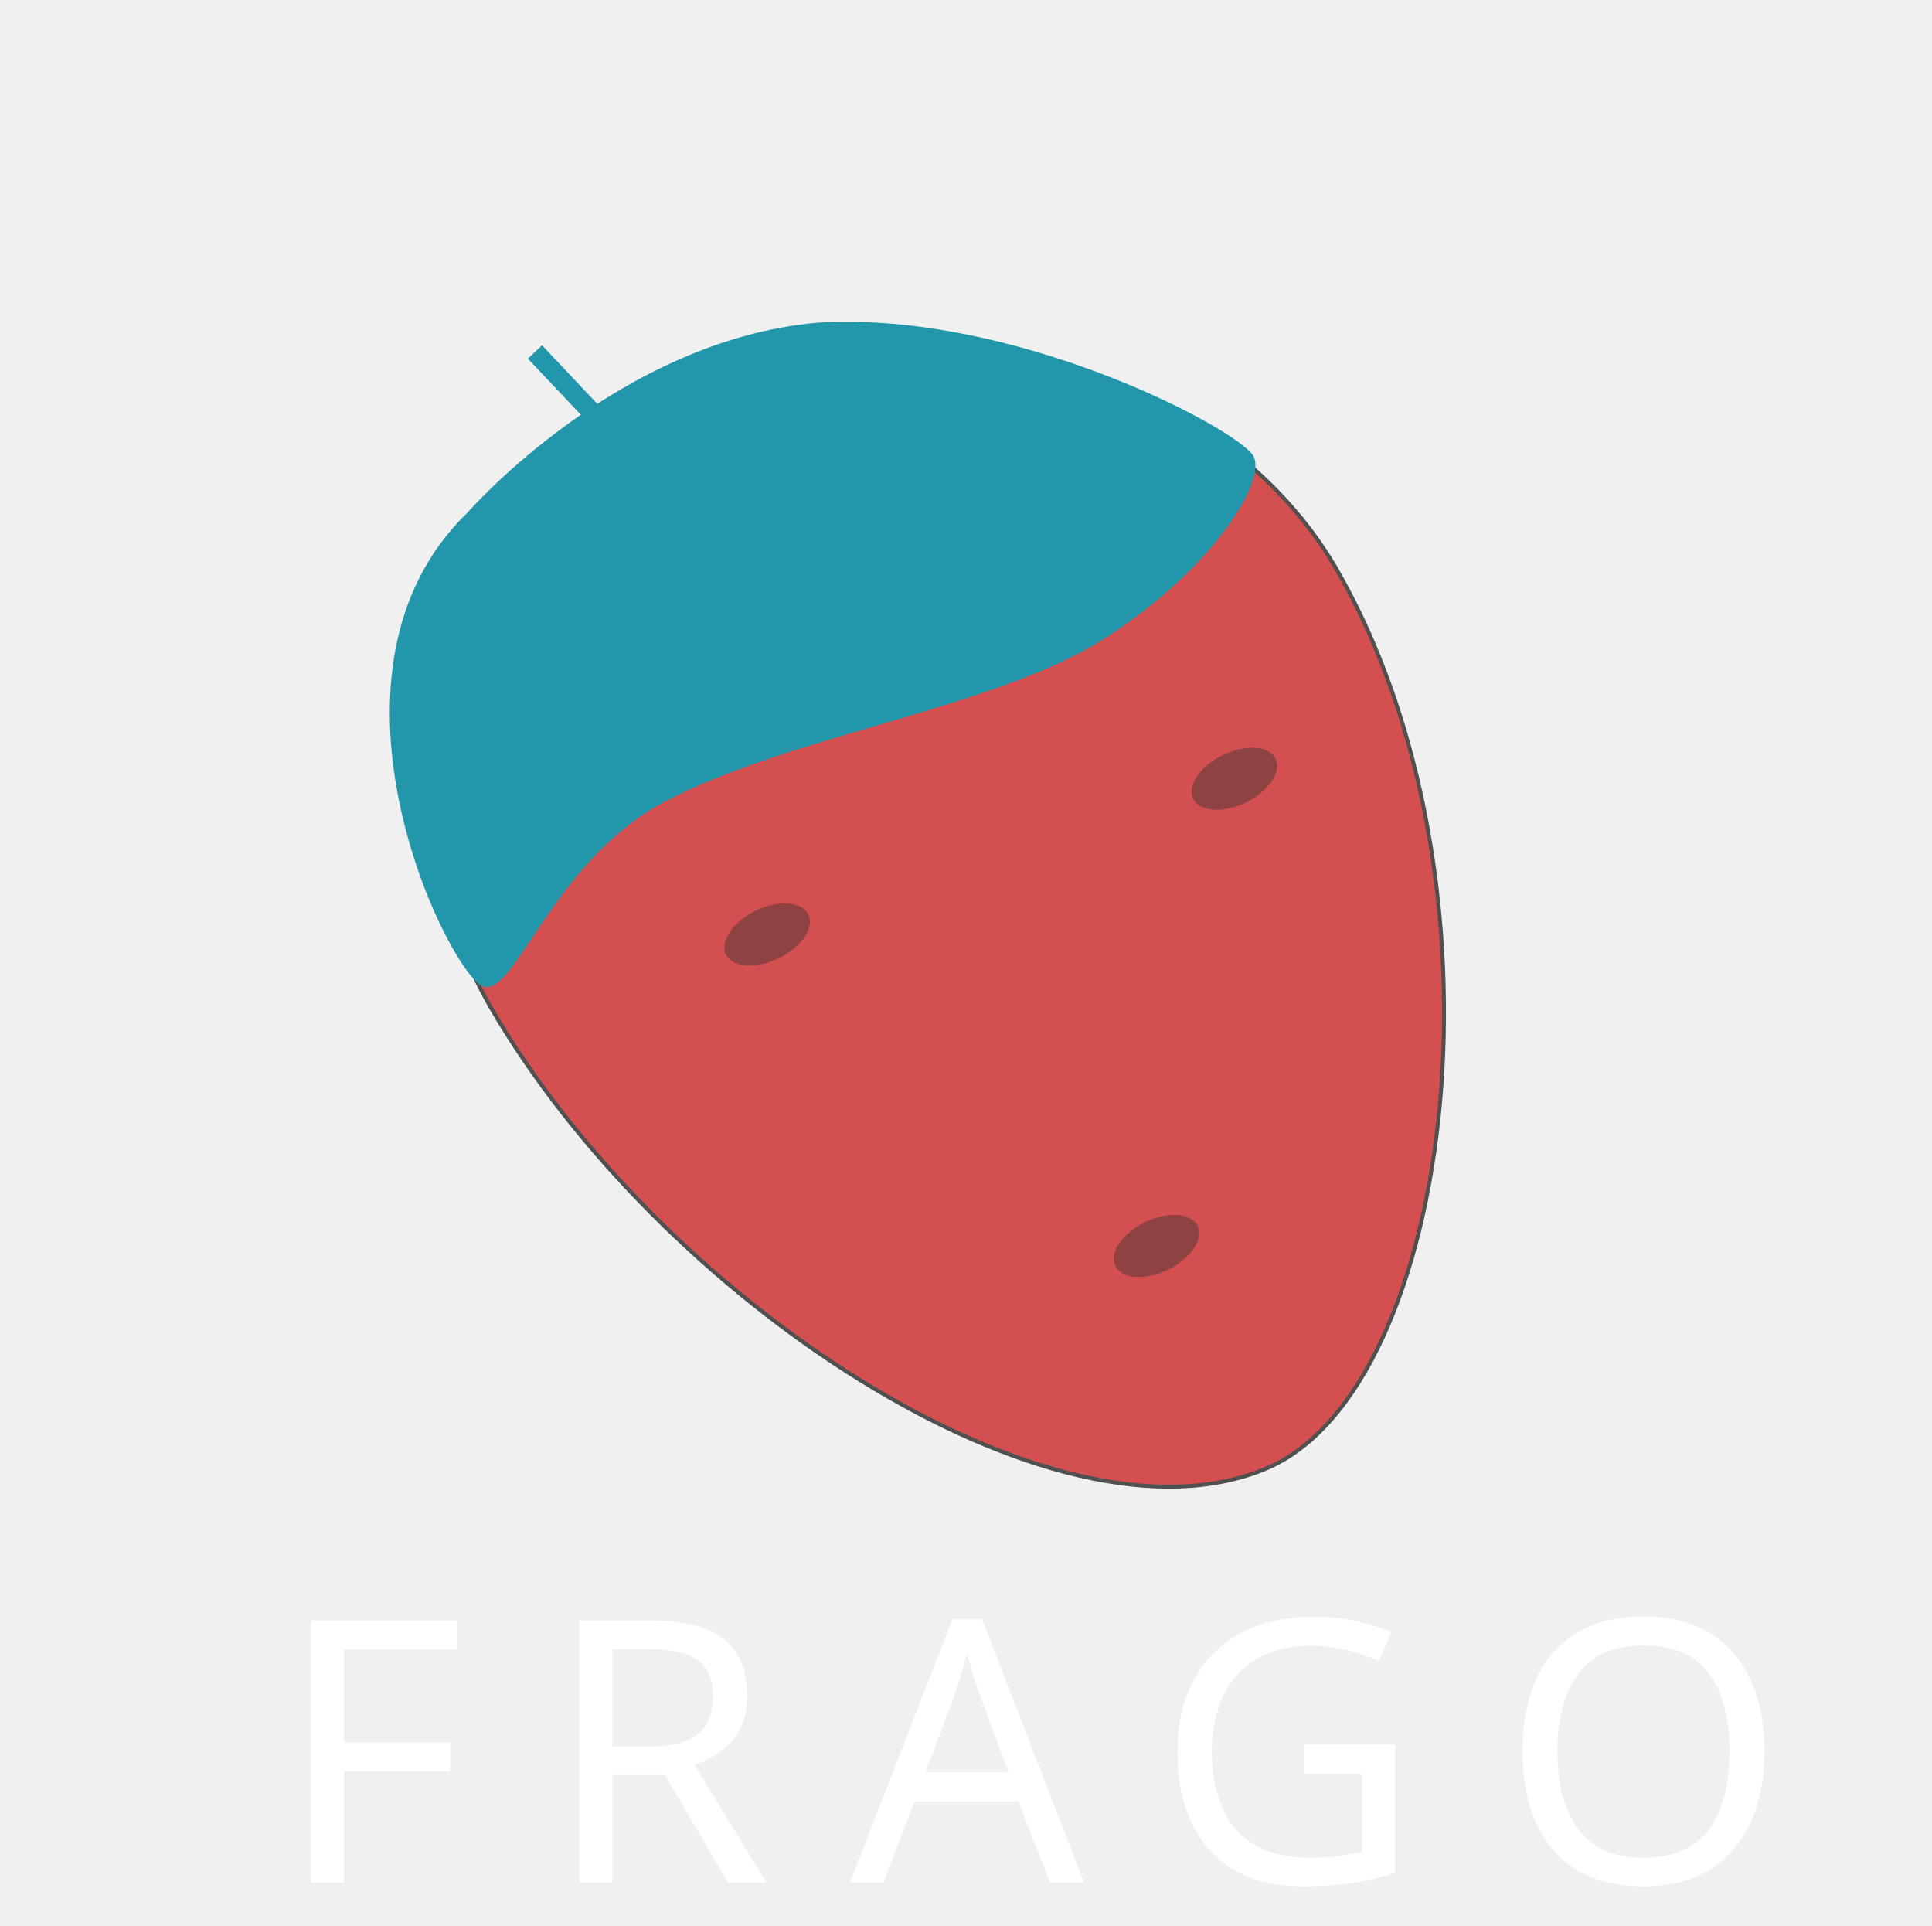
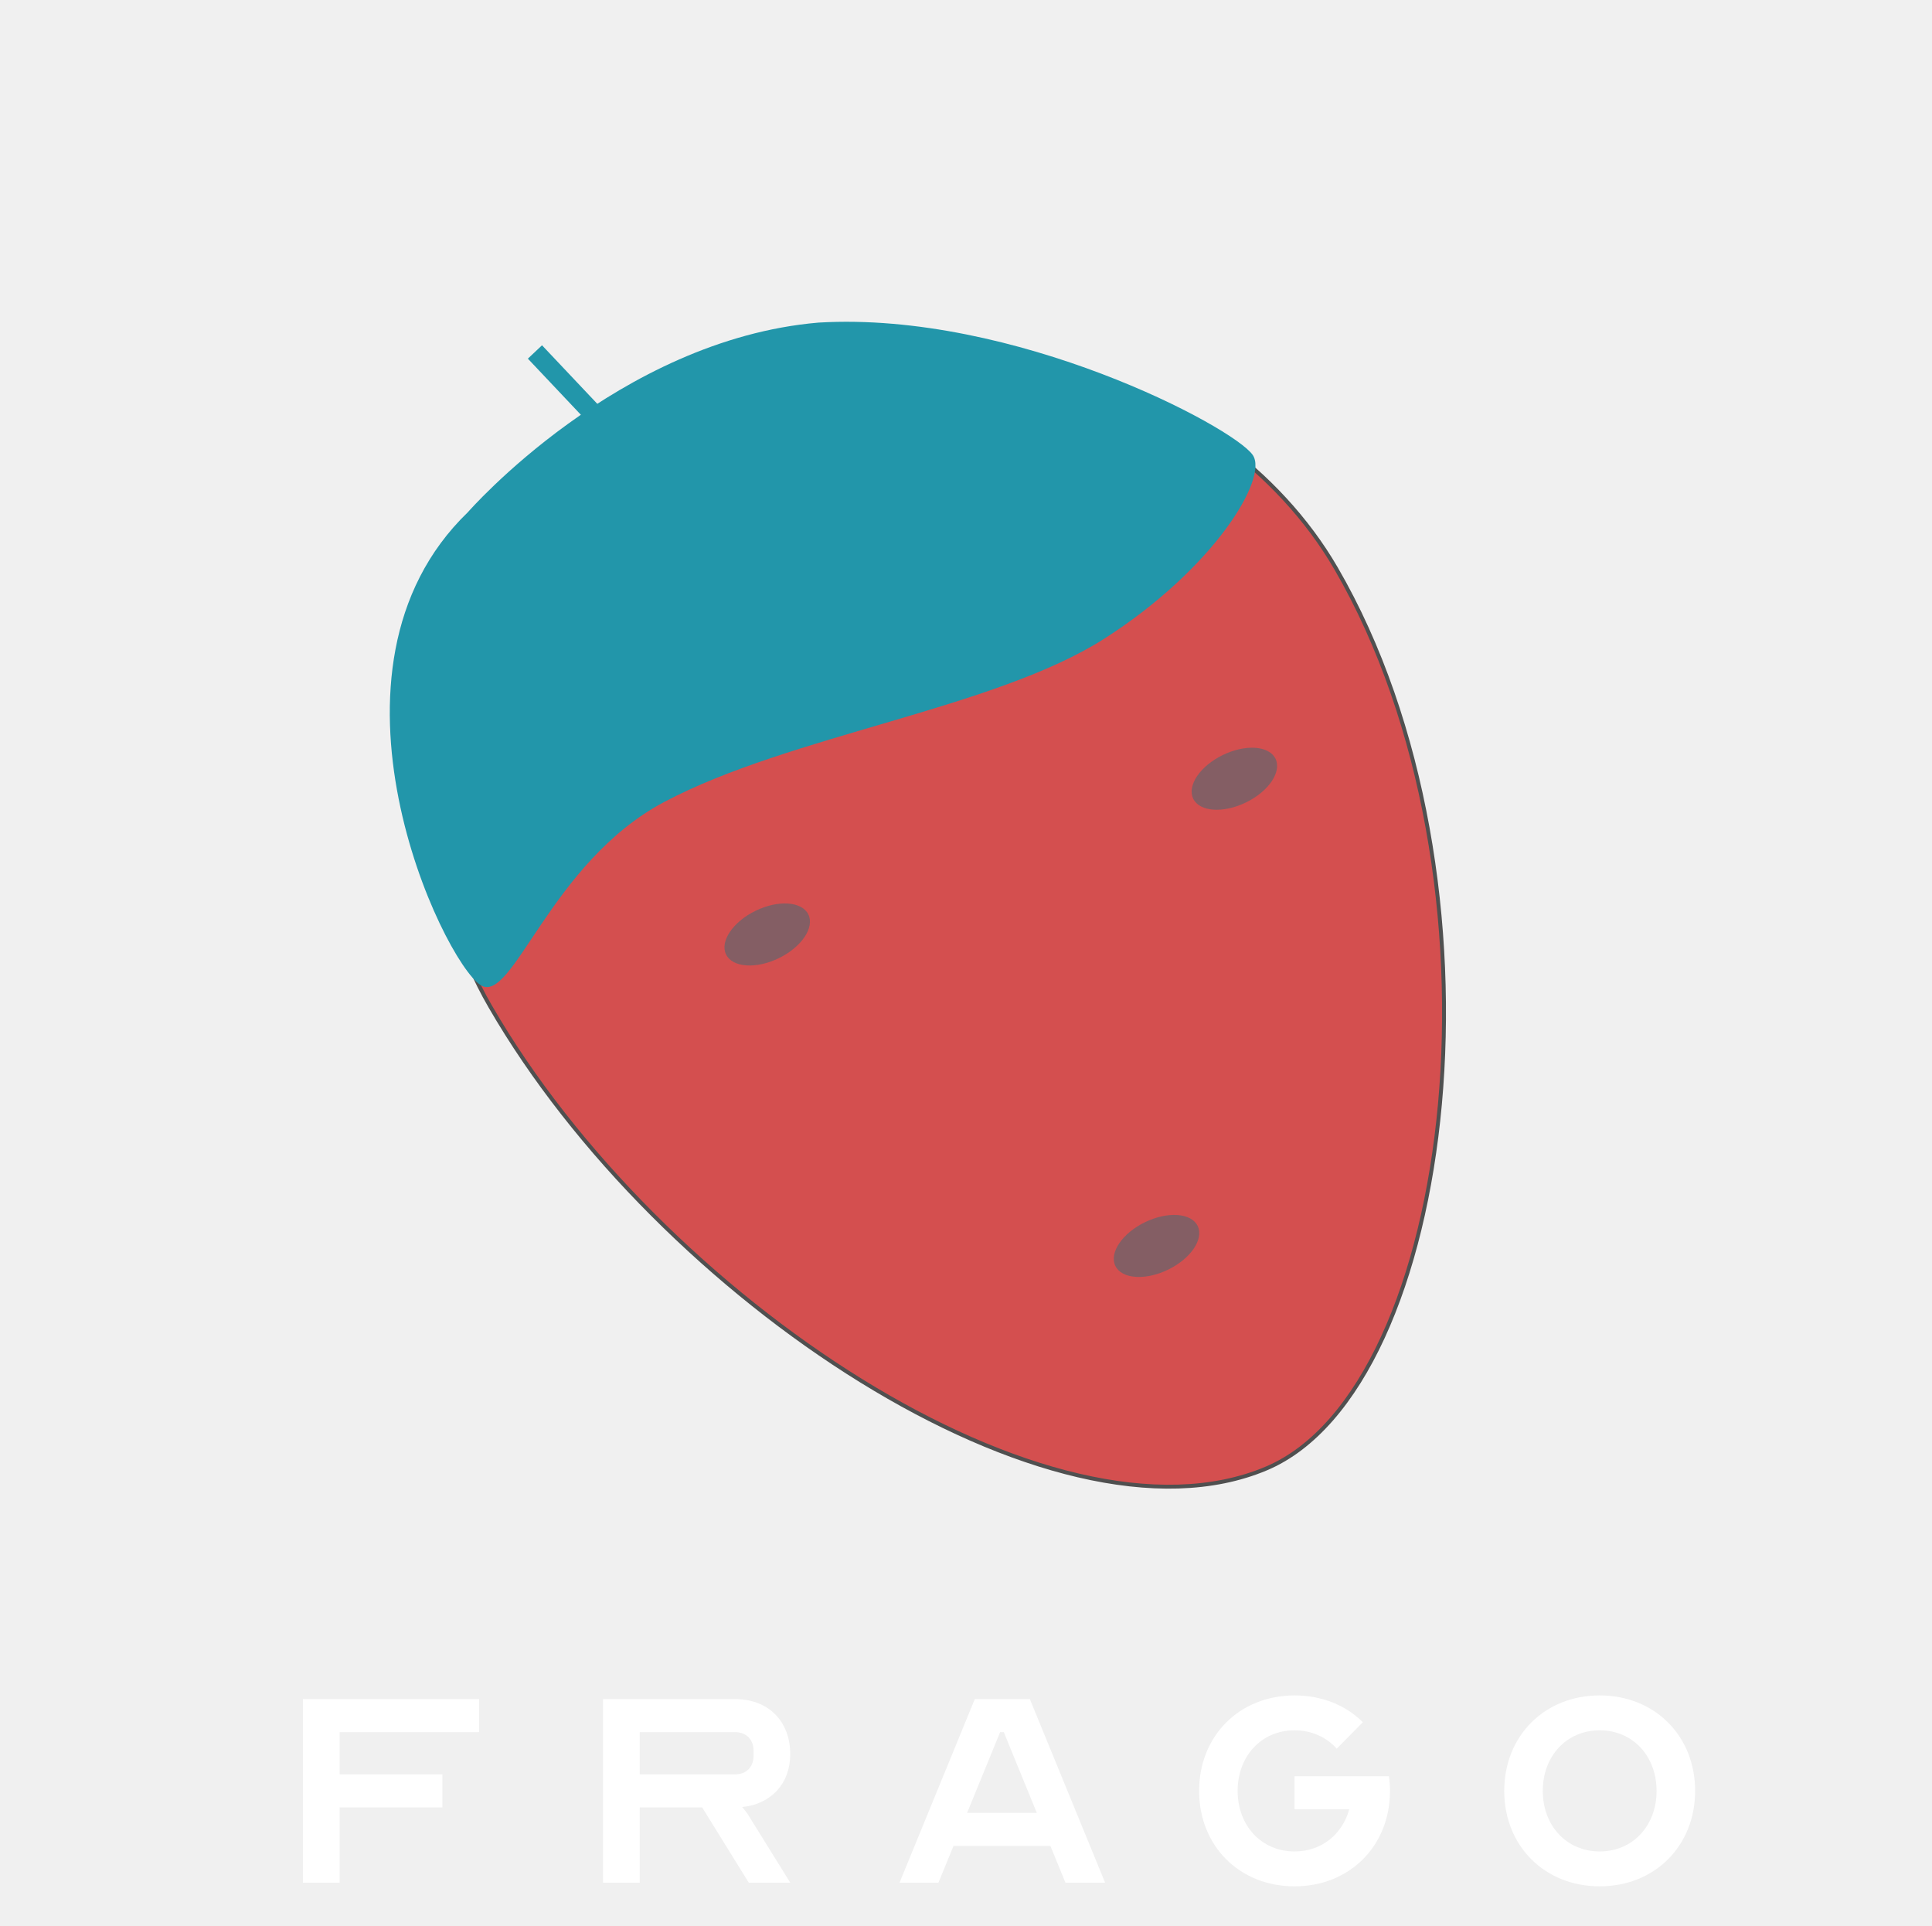
- <svg xmlns="http://www.w3.org/2000/svg" id="svg849" version="1.1" width="496.275" height="494.497">
+ <svg xmlns="http://www.w3.org/2000/svg" height="494.497" width="496.275" version="1.1" id="svg849">
  <style id="style932" />
-   <text id="text847" fill="#fff" stroke-width="2.357" font-family="Optician Sans" font-size="94.292" font-weight="400" style="line-height:1.25;-inkscape-font-specification:'Optician Sans Normal';font-variant-ligatures:normal;font-variant-caps:normal;font-variant-numeric:normal;font-variant-east-asian:normal" x="70.74" y="483.554">
-     <tspan id="tspan845" letter-spacing="20" x="70.74" y="483.554" dx="0 0 0 0">FRAGO</tspan>
-   </text>
-   <path id="path864" d="M343.186 145.98c46.092 79.355 31.055 210.514-17.902 231.193-55.043 23.25-156.085-43.822-199.353-118.656-32.159-55.622-.38-116.81 60.102-154.837 51.121-32.14 127.663-8.47 157.153 42.3z" fill="#d44f4f" fill-opacity="1" stroke="#505050" stroke-width="1" stroke-linecap="butt" stroke-linejoin="miter" stroke-miterlimit="4" stroke-dasharray="none" stroke-opacity="1" />
-   <path id="path973" d="M210.25 82.857c50.247-2.979 106.494 26.717 111.538 33.999 4.119 5.946-9.983 29.178-38.026 47.126-28.205 18.05-80.757 24.813-113.189 42.024-29.307 15.553-38.926 52.246-47.123 47.015-9.747-6.22-45.293-80.914-3.27-121.458 0 0 38.593-44.307 90.07-48.706z" fill="#2296aa" fill-opacity="1" stroke="none" stroke-width="1.072" stroke-linecap="butt" stroke-linejoin="miter" stroke-opacity="1" />
-   <path id="path989" d="M152.779 106.674L137.41 90.402v0" fill="none" stroke="#2296aa" stroke-width="5" stroke-linecap="butt" stroke-linejoin="miter" stroke-opacity="1" stroke-miterlimit="4" stroke-dasharray="none" />
-   <ellipse transform="rotate(-25.876)" ry="6.78" rx="11.752" cy="301.962" cx="72.565" id="path991" opacity="1" fill="#333" fill-opacity=".429" fill-rule="evenodd" stroke="none" stroke-width="5" stroke-linecap="round" stroke-linejoin="round" stroke-miterlimit="4" stroke-dasharray="none" stroke-opacity="1" />
-   <ellipse id="ellipse993" cx="197.991" cy="318.344" rx="11.752" ry="6.78" transform="rotate(-25.876)" opacity="1" fill="#333" fill-opacity=".429" fill-rule="evenodd" stroke="none" stroke-width="5" stroke-linecap="round" stroke-linejoin="round" stroke-miterlimit="4" stroke-dasharray="none" stroke-opacity="1" />
-   <ellipse transform="rotate(-25.876)" ry="6.78" rx="11.752" cy="417.584" cx="127.625" id="ellipse995" opacity="1" fill="#333" fill-opacity=".429" fill-rule="evenodd" stroke="none" stroke-width="5" stroke-linecap="round" stroke-linejoin="round" stroke-miterlimit="4" stroke-dasharray="none" stroke-opacity="1" />
+   <defs id="defs853" />
+   <g id="g906" transform="translate(217.868,-13.56025)">
+     <g id="g897" />
+   </g>
+   <g style="font-weight:400;font-size:94.292px;line-height:1.25;font-family:'Optician Sans';-inkscape-font-specification:'Optician Sans Normal';font-variant-ligatures:normal;font-variant-caps:normal;font-variant-numeric:normal;font-variant-east-asian:normal;stroke-width:2.357;fill:#ffffff;fill-opacity:1" id="text847" aria-label="FRAGO">
+     <path id="path25" style="letter-spacing:20;fill:#ffffff;fill-opacity:1" d="m 87.241,455.738 v -10.844 h 35.831 v -8.486 H 77.812 v 47.146 h 9.429 v -19.33 h 26.402 v -8.486 z" />
+     <path id="path27" style="letter-spacing:20;fill:#ffffff;fill-opacity:1" d="m 154.903,483.554 h 9.429 v -19.33 h 16.03 l 11.975,19.33 h 10.655 l -10.655,-17.161 c -0.377,-0.66 -1.037,-1.509 -1.697,-2.263 7.449,-0.754 12.352,-6.035 12.352,-13.578 0,-8.486 -5.658,-14.144 -14.144,-14.144 h -33.945 z m 9.429,-27.816 v -10.844 h 24.516 c 2.829,0 4.715,1.886 4.715,4.715 v 1.414 c 0,2.829 -1.886,4.715 -4.715,4.715 z" />
+     <path id="path29" style="letter-spacing:20;fill:#ffffff;fill-opacity:1" d="m 241.06,483.554 3.866,-9.429 h 24.893 l 3.866,9.429 h 10.184 l -19.33,-47.146 h -14.144 l -19.33,47.146 z m 7.355,-17.915 8.486,-20.744 h 0.943 l 8.486,20.744 z" />
+     <path id="path31" style="letter-spacing:20;fill:#ffffff;fill-opacity:1" d="m 346.582,464.696 c -1.792,6.506 -7.166,10.844 -14.05,10.844 -8.486,0 -14.615,-6.6 -14.615,-15.558 0,-8.958 6.129,-15.558 14.615,-15.558 4.432,0 8.203,1.792 10.844,4.715 l 6.695,-6.789 c -4.337,-4.337 -10.466,-6.883 -17.538,-6.883 -14.144,0 -24.516,10.372 -24.516,24.516 0,14.144 10.372,24.516 24.516,24.516 14.144,0 24.516,-10.372 24.516,-24.516 0,-1.32 -0.094,-2.546 -0.283,-3.772 h -24.233 v 8.486 z" />
+     <path id="path33" style="letter-spacing:20;fill:#ffffff;fill-opacity:1" d="m 410.912,435.465 c -14.144,0 -24.516,10.372 -24.516,24.516 0,14.144 10.372,24.516 24.516,24.516 14.144,0 24.516,-10.372 24.516,-24.516 0,-14.144 -10.372,-24.516 -24.516,-24.516 z m 0,40.074 c -8.486,0 -14.615,-6.6 -14.615,-15.558 0,-8.958 6.129,-15.558 14.615,-15.558 8.486,0 14.615,6.6 14.615,15.558 0,8.958 -6.129,15.558 -14.615,15.558 z" />
+   </g>
+   <path style="fill:#d44f4f;fill-opacity:1;stroke:#505050;stroke-width:1;stroke-linecap:butt;stroke-linejoin:miter;stroke-miterlimit:4;stroke-dasharray:none;stroke-opacity:1" d="m 343.186,145.979 c 46.093,79.355 31.056,210.515 -17.901,231.194 -55.044,23.25 -156.085,-43.822 -199.353,-118.656 -32.159,-55.622 -0.38,-116.811 60.102,-154.837 51.121,-32.14 127.663,-8.47 157.152,42.299 z" id="path864" />
+   <path style="fill:#2296aa;fill-opacity:1;stroke:none;stroke-width:1.072px;stroke-linecap:butt;stroke-linejoin:miter;stroke-opacity:1" d="m 210.249,82.857 c 50.247,-2.978 106.495,26.717 111.538,33.999 4.119,5.946 -9.983,29.178 -38.026,47.126 -28.204,18.051 -80.757,24.813 -113.189,42.025 -29.307,15.553 -38.926,52.246 -47.123,47.015 -9.747,-6.22 -45.293,-80.914 -3.271,-121.458 0,0 38.593,-44.306 90.07,-48.706 z" id="path973" />
+   <path style="fill:none;stroke:#2296aa;stroke-width:5;stroke-linecap:butt;stroke-linejoin:miter;stroke-opacity:1;stroke-miterlimit:4;stroke-dasharray:none" d="M 152.779,106.674 137.411,90.402 v 0" id="path989" />
+   <ellipse style="opacity:1;fill:#1a7281;fill-opacity:0.429;fill-rule:evenodd;stroke:none;stroke-width:5;stroke-linecap:round;stroke-linejoin:round;stroke-miterlimit:4;stroke-dasharray:none;stroke-opacity:1" id="path991" cx="72.565" cy="301.962" rx="11.752" ry="6.78" transform="rotate(-25.87644)" />
+   <ellipse transform="rotate(-25.87644)" ry="6.78" rx="11.752" cy="318.344" cx="197.991" id="ellipse993" style="opacity:1;fill:#1a7281;fill-opacity:0.429;fill-rule:evenodd;stroke:none;stroke-width:5;stroke-linecap:round;stroke-linejoin:round;stroke-miterlimit:4;stroke-dasharray:none;stroke-opacity:1" />
+   <ellipse style="opacity:1;fill:#1a7281;fill-opacity:0.429;fill-rule:evenodd;stroke:none;stroke-width:5;stroke-linecap:round;stroke-linejoin:round;stroke-miterlimit:4;stroke-dasharray:none;stroke-opacity:1" id="ellipse995" cx="127.625" cy="417.584" rx="11.752" ry="6.78" transform="rotate(-25.87644)" />
</svg>
